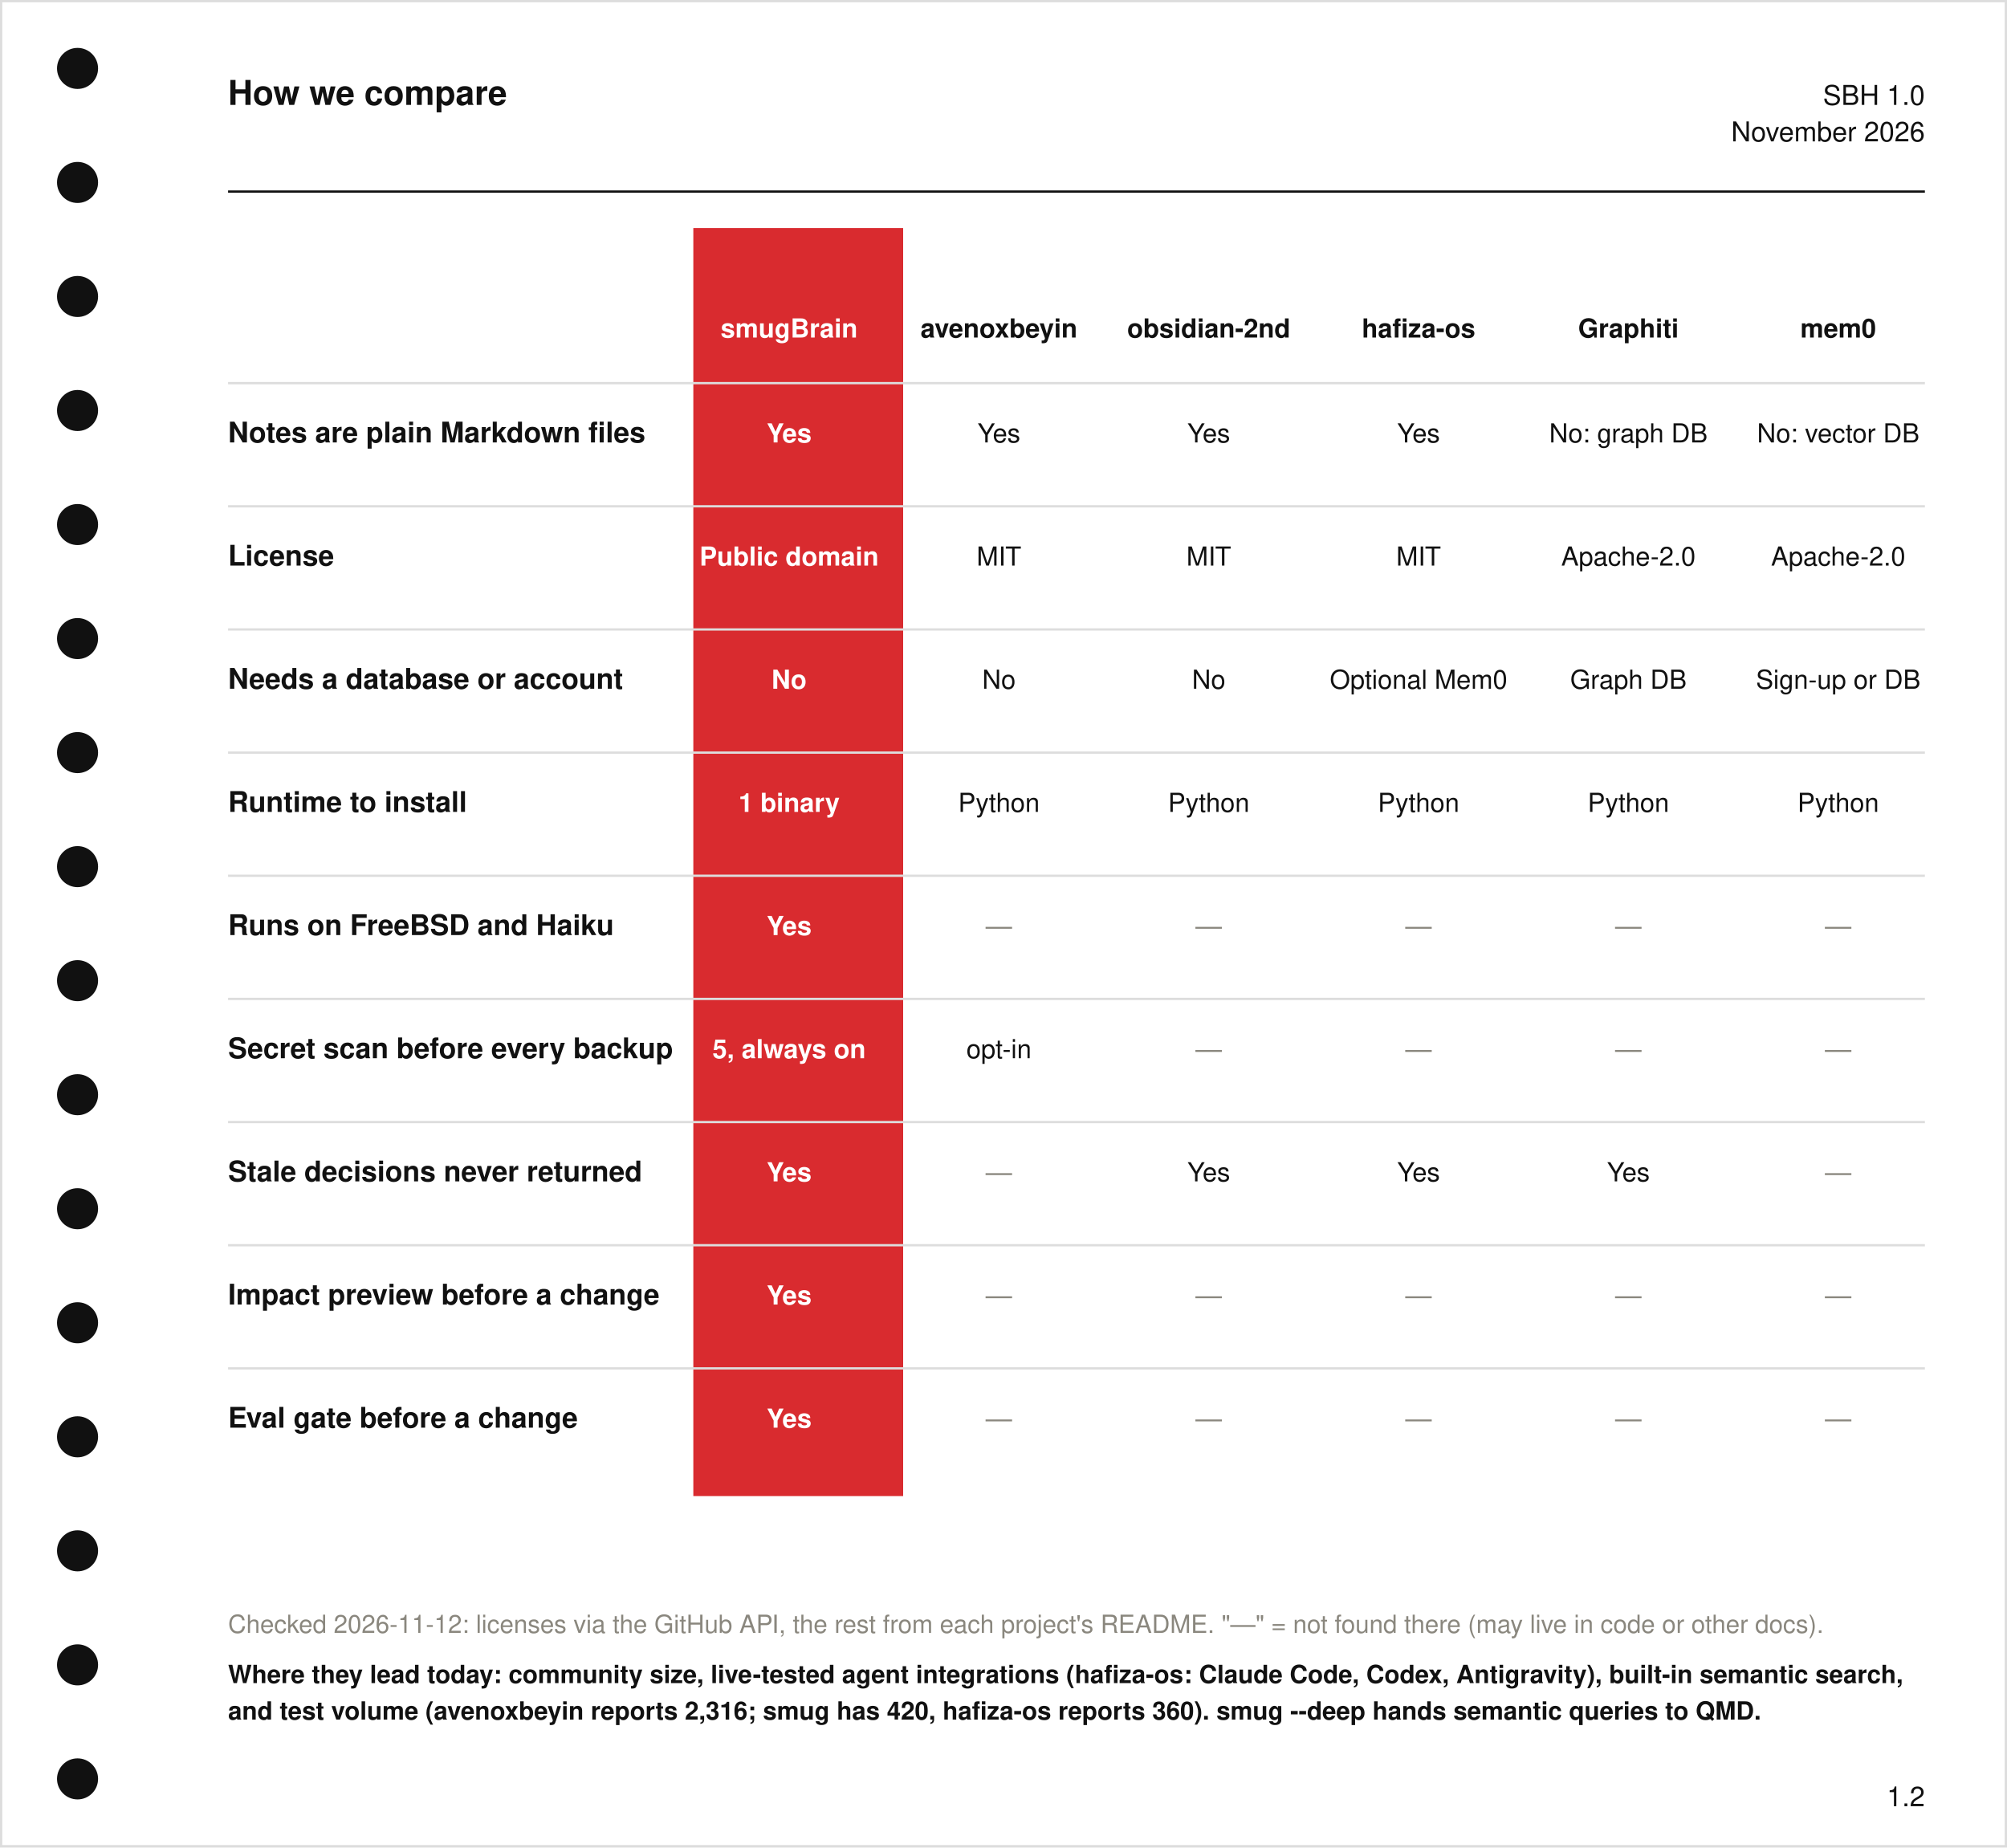
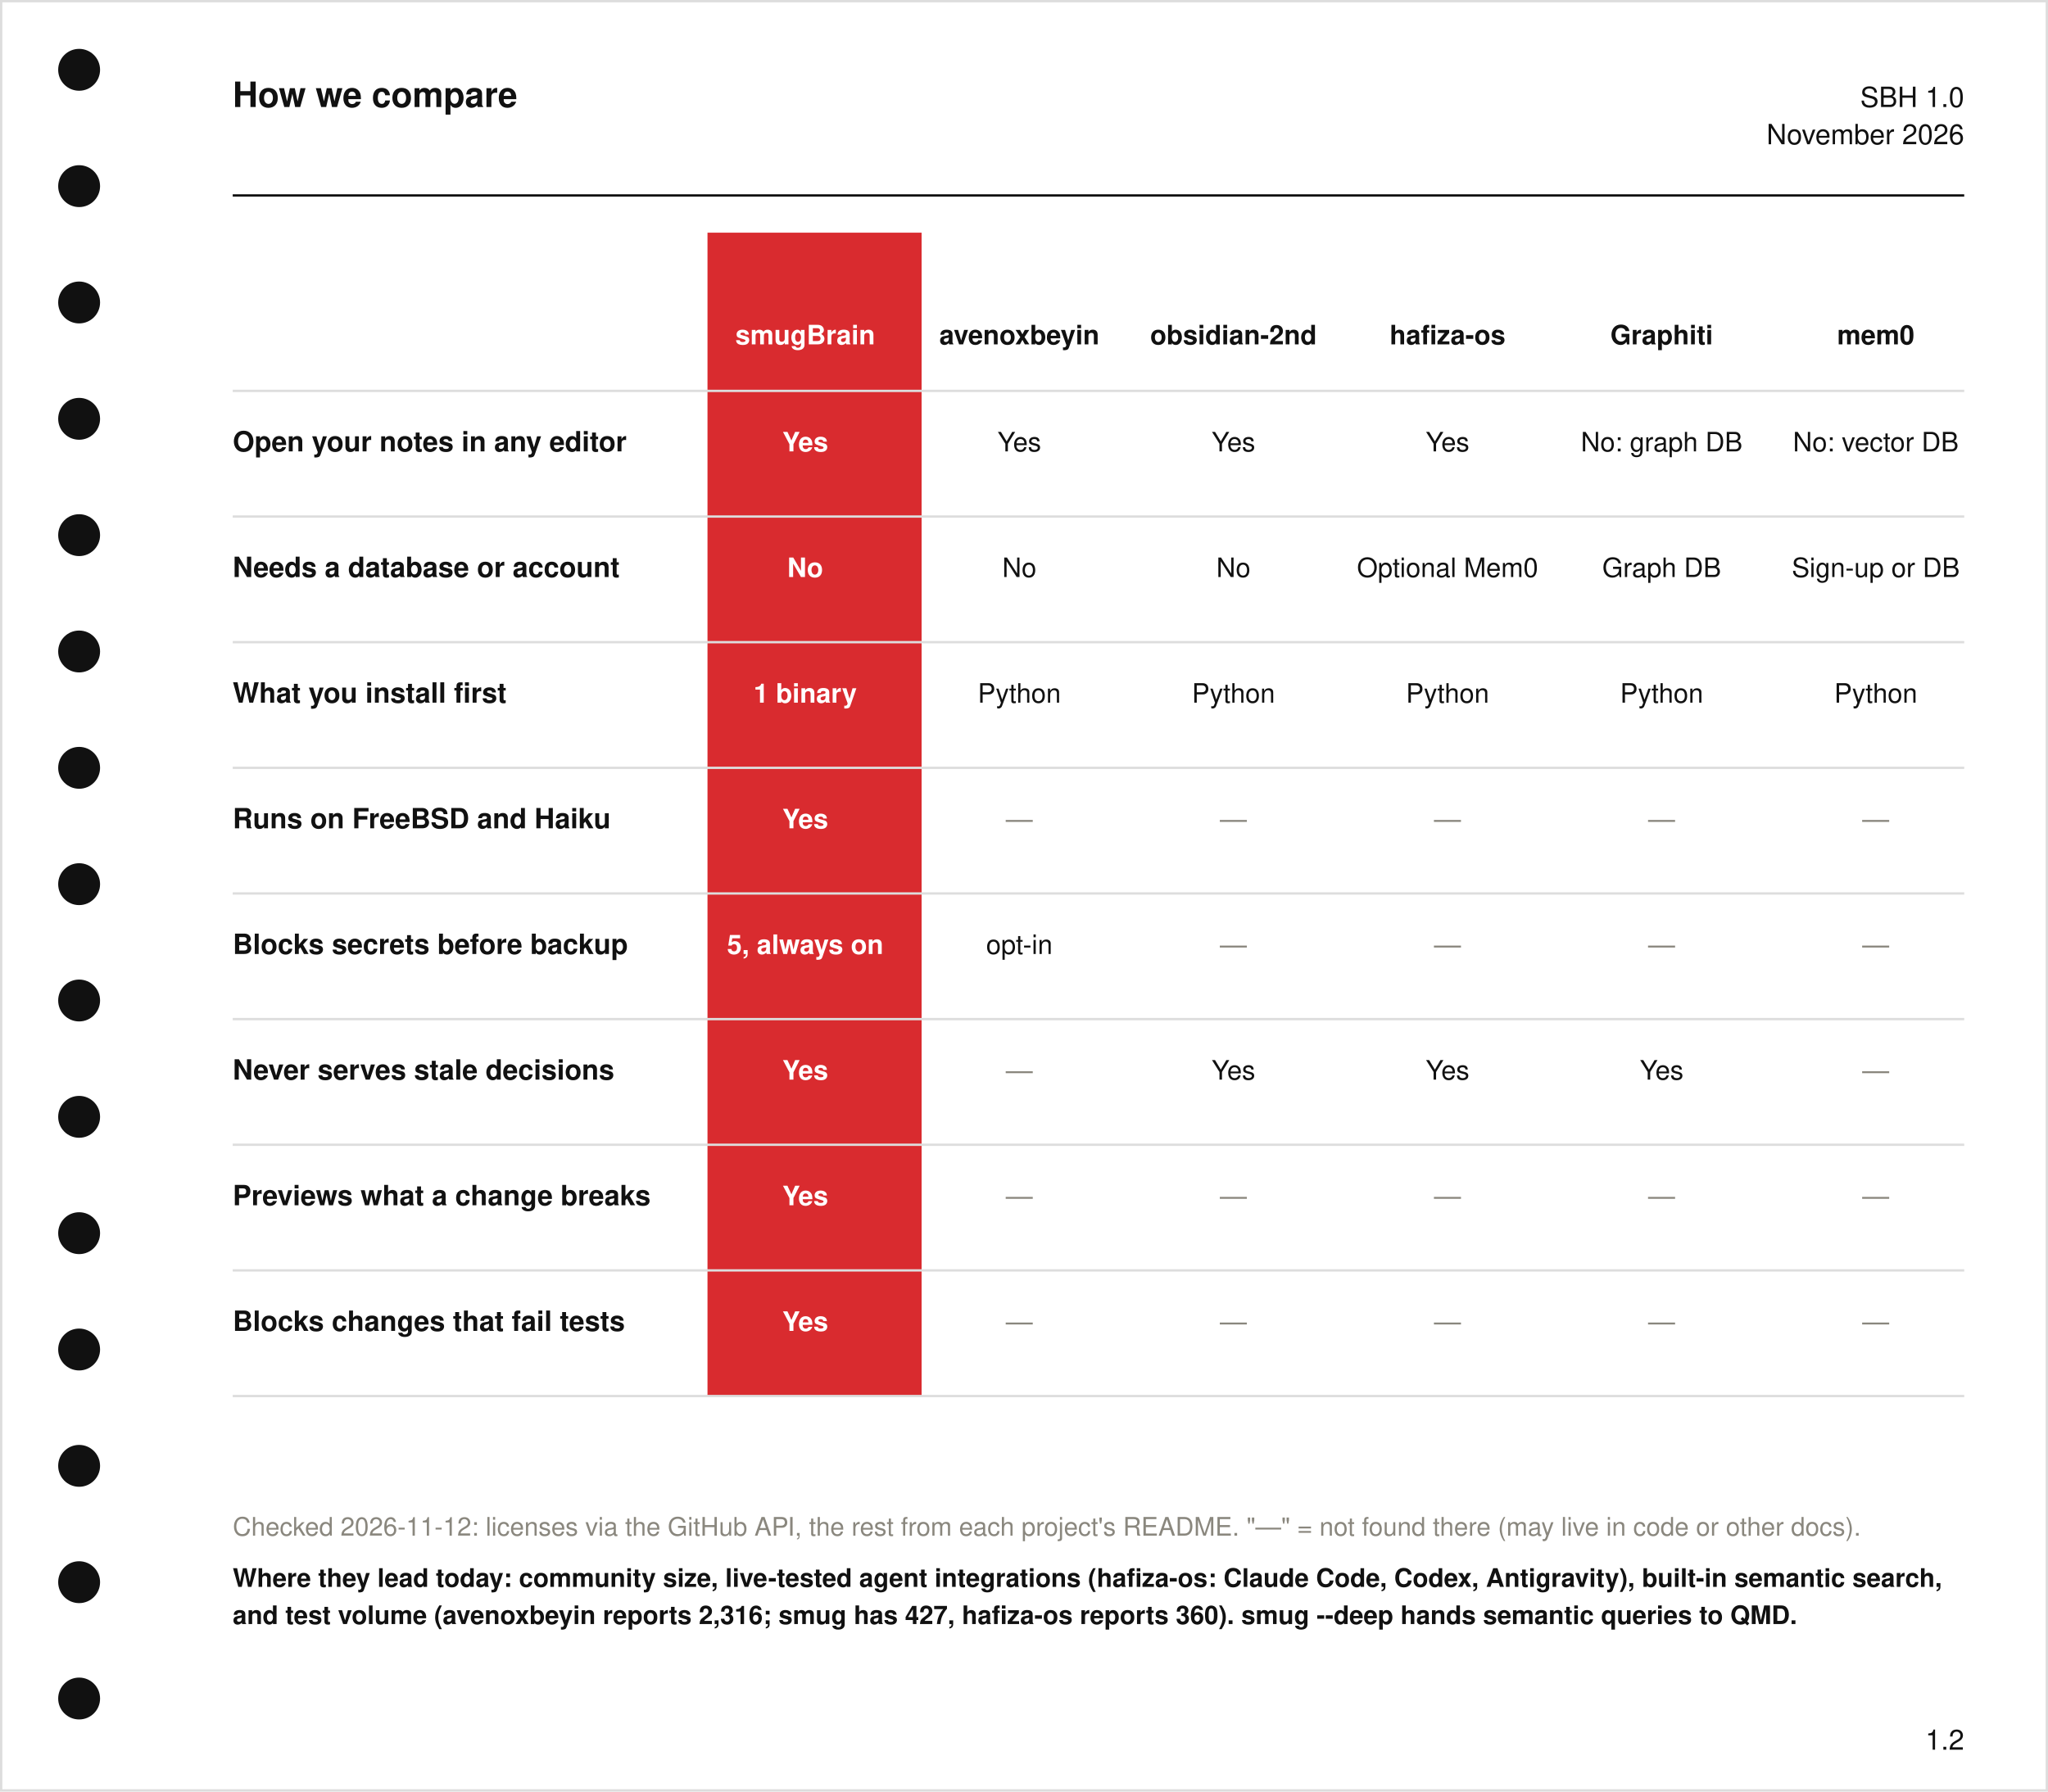
- <svg xmlns="http://www.w3.org/2000/svg" viewBox="0 0 880 810" width="880" height="810" font-family="Helvetica Neue, Helvetica, Arial, sans-serif" role="img" aria-label="How we compare">
-   <rect width="880" height="810" fill="#FFFFFF" />
-   <rect x=".5" y=".5" width="879" height="809" fill="none" stroke="#DDD" />
+ <svg xmlns="http://www.w3.org/2000/svg" viewBox="0 0 880 770" width="880" height="770" font-family="Helvetica Neue, Helvetica, Arial, sans-serif" role="img" aria-label="How we compare">
+   <rect width="880" height="770" fill="#FFFFFF" />
+   <rect x=".5" y=".5" width="879" height="769" fill="none" stroke="#DDD" />
  <circle cx="34" cy="30" r="9" fill="#111111" />
  <circle cx="34" cy="80" r="9" fill="#111111" />
  <circle cx="34" cy="130" r="9" fill="#111111" />
  <circle cx="34" cy="180" r="9" fill="#111111" />
  <circle cx="34" cy="230" r="9" fill="#111111" />
  <circle cx="34" cy="280" r="9" fill="#111111" />
  <circle cx="34" cy="330" r="9" fill="#111111" />
  <circle cx="34" cy="380" r="9" fill="#111111" />
  <circle cx="34" cy="430" r="9" fill="#111111" />
  <circle cx="34" cy="480" r="9" fill="#111111" />
  <circle cx="34" cy="530" r="9" fill="#111111" />
  <circle cx="34" cy="580" r="9" fill="#111111" />
  <circle cx="34" cy="630" r="9" fill="#111111" />
  <circle cx="34" cy="680" r="9" fill="#111111" />
  <circle cx="34" cy="730" r="9" fill="#111111" />
-   <circle cx="34" cy="780" r="9" fill="#111111" />
-   <text x="100" y="46" font-size="15" font-weight="700" fill="#111111" text-anchor="start">How we compare</text>
+   <text x="100" y="46" font-size="15" font-weight="700" fill="#111111">How we compare</text>
  <text x="844" y="46" font-size="12" font-weight="300" fill="#111111" text-anchor="end">SBH 1.0</text>
  <text x="844" y="62" font-size="12" font-weight="300" fill="#111111" text-anchor="end">November 2026</text>
  <line x1="100" y1="84" x2="844" y2="84" stroke="#111111" stroke-width="1" />
-   <rect x="304" y="100" width="92" height="556" fill="#D92B2F" />
+   <rect x="304" y="100" width="92" height="500" fill="#D92B2F" />
  <text x="346.0" y="148" font-size="11.5" font-weight="700" fill="#FFFFFF" text-anchor="middle">smugBrain</text>
  <text x="438.0" y="148" font-size="11.5" font-weight="700" fill="#111111" text-anchor="middle">avenoxbeyin</text>
  <text x="530.0" y="148" font-size="11.5" font-weight="700" fill="#111111" text-anchor="middle">obsidian-2nd</text>
  <text x="622.0" y="148" font-size="11.5" font-weight="700" fill="#111111" text-anchor="middle">hafiza-os</text>
  <text x="714.0" y="148" font-size="11.5" font-weight="700" fill="#111111" text-anchor="middle">Graphiti</text>
  <text x="806.0" y="148" font-size="11.5" font-weight="700" fill="#111111" text-anchor="middle">mem0</text>
  <line x1="100" y1="168" x2="844" y2="168" stroke="#DDD" />
-   <text x="100" y="194" font-size="12.5" font-weight="700" fill="#111111" text-anchor="start">Notes are plain Markdown files</text>
+   <text x="100" y="194" font-size="12" font-weight="700" fill="#111111">Open your notes in any editor</text>
  <text x="346.0" y="194" font-size="11.5" font-weight="700" fill="#FFFFFF" text-anchor="middle">Yes</text>
  <text x="438.0" y="194" font-size="11.5" font-weight="300" fill="#111111" text-anchor="middle">Yes</text>
  <text x="530.0" y="194" font-size="11.5" font-weight="300" fill="#111111" text-anchor="middle">Yes</text>
  <text x="622.0" y="194" font-size="11.5" font-weight="300" fill="#111111" text-anchor="middle">Yes</text>
  <text x="714.0" y="194" font-size="11.5" font-weight="300" fill="#111111" text-anchor="middle">No: graph DB</text>
  <text x="806.0" y="194" font-size="11.5" font-weight="300" fill="#111111" text-anchor="middle">No: vector DB</text>
  <line x1="100" y1="222" x2="844" y2="222" stroke="#DDD" />
-   <text x="100" y="248" font-size="12.5" font-weight="700" fill="#111111" text-anchor="start">License</text>
-   <text x="346.0" y="248" font-size="11.5" font-weight="700" fill="#FFFFFF" text-anchor="middle">Public domain</text>
-   <text x="438.0" y="248" font-size="11.5" font-weight="300" fill="#111111" text-anchor="middle">MIT</text>
-   <text x="530.0" y="248" font-size="11.5" font-weight="300" fill="#111111" text-anchor="middle">MIT</text>
-   <text x="622.0" y="248" font-size="11.5" font-weight="300" fill="#111111" text-anchor="middle">MIT</text>
-   <text x="714.0" y="248" font-size="11.5" font-weight="300" fill="#111111" text-anchor="middle">Apache-2.0</text>
-   <text x="806.0" y="248" font-size="11.5" font-weight="300" fill="#111111" text-anchor="middle">Apache-2.0</text>
+   <text x="100" y="248" font-size="12" font-weight="700" fill="#111111">Needs a database or account</text>
+   <text x="346.0" y="248" font-size="11.5" font-weight="700" fill="#FFFFFF" text-anchor="middle">No</text>
+   <text x="438.0" y="248" font-size="11.5" font-weight="300" fill="#111111" text-anchor="middle">No</text>
+   <text x="530.0" y="248" font-size="11.5" font-weight="300" fill="#111111" text-anchor="middle">No</text>
+   <text x="622.0" y="248" font-size="11.5" font-weight="300" fill="#111111" text-anchor="middle">Optional Mem0</text>
+   <text x="714.0" y="248" font-size="11.5" font-weight="300" fill="#111111" text-anchor="middle">Graph DB</text>
+   <text x="806.0" y="248" font-size="11.5" font-weight="300" fill="#111111" text-anchor="middle">Sign-up or DB</text>
  <line x1="100" y1="276" x2="844" y2="276" stroke="#DDD" />
-   <text x="100" y="302" font-size="12.5" font-weight="700" fill="#111111" text-anchor="start">Needs a database or account</text>
-   <text x="346.0" y="302" font-size="11.5" font-weight="700" fill="#FFFFFF" text-anchor="middle">No</text>
-   <text x="438.0" y="302" font-size="11.5" font-weight="300" fill="#111111" text-anchor="middle">No</text>
-   <text x="530.0" y="302" font-size="11.5" font-weight="300" fill="#111111" text-anchor="middle">No</text>
-   <text x="622.0" y="302" font-size="11.5" font-weight="300" fill="#111111" text-anchor="middle">Optional Mem0</text>
-   <text x="714.0" y="302" font-size="11.5" font-weight="300" fill="#111111" text-anchor="middle">Graph DB</text>
-   <text x="806.0" y="302" font-size="11.5" font-weight="300" fill="#111111" text-anchor="middle">Sign-up or DB</text>
+   <text x="100" y="302" font-size="12" font-weight="700" fill="#111111">What you install first</text>
+   <text x="346.0" y="302" font-size="11.5" font-weight="700" fill="#FFFFFF" text-anchor="middle">1 binary</text>
+   <text x="438.0" y="302" font-size="11.5" font-weight="300" fill="#111111" text-anchor="middle">Python</text>
+   <text x="530.0" y="302" font-size="11.5" font-weight="300" fill="#111111" text-anchor="middle">Python</text>
+   <text x="622.0" y="302" font-size="11.5" font-weight="300" fill="#111111" text-anchor="middle">Python</text>
+   <text x="714.0" y="302" font-size="11.5" font-weight="300" fill="#111111" text-anchor="middle">Python</text>
+   <text x="806.0" y="302" font-size="11.5" font-weight="300" fill="#111111" text-anchor="middle">Python</text>
  <line x1="100" y1="330" x2="844" y2="330" stroke="#DDD" />
-   <text x="100" y="356" font-size="12.5" font-weight="700" fill="#111111" text-anchor="start">Runtime to install</text>
-   <text x="346.0" y="356" font-size="11.5" font-weight="700" fill="#FFFFFF" text-anchor="middle">1 binary</text>
-   <text x="438.0" y="356" font-size="11.5" font-weight="300" fill="#111111" text-anchor="middle">Python</text>
-   <text x="530.0" y="356" font-size="11.5" font-weight="300" fill="#111111" text-anchor="middle">Python</text>
-   <text x="622.0" y="356" font-size="11.5" font-weight="300" fill="#111111" text-anchor="middle">Python</text>
-   <text x="714.0" y="356" font-size="11.5" font-weight="300" fill="#111111" text-anchor="middle">Python</text>
-   <text x="806.0" y="356" font-size="11.5" font-weight="300" fill="#111111" text-anchor="middle">Python</text>
+   <text x="100" y="356" font-size="12" font-weight="700" fill="#111111">Runs on FreeBSD and Haiku</text>
+   <text x="346.0" y="356" font-size="11.5" font-weight="700" fill="#FFFFFF" text-anchor="middle">Yes</text>
+   <text x="438.0" y="356" font-size="11.5" font-weight="300" fill="#8A877E" text-anchor="middle">—</text>
+   <text x="530.0" y="356" font-size="11.5" font-weight="300" fill="#8A877E" text-anchor="middle">—</text>
+   <text x="622.0" y="356" font-size="11.5" font-weight="300" fill="#8A877E" text-anchor="middle">—</text>
+   <text x="714.0" y="356" font-size="11.5" font-weight="300" fill="#8A877E" text-anchor="middle">—</text>
+   <text x="806.0" y="356" font-size="11.5" font-weight="300" fill="#8A877E" text-anchor="middle">—</text>
  <line x1="100" y1="384" x2="844" y2="384" stroke="#DDD" />
-   <text x="100" y="410" font-size="12.5" font-weight="700" fill="#111111" text-anchor="start">Runs on FreeBSD and Haiku</text>
-   <text x="346.0" y="410" font-size="11.5" font-weight="700" fill="#FFFFFF" text-anchor="middle">Yes</text>
-   <text x="438.0" y="410" font-size="11.5" font-weight="300" fill="#8A877E" text-anchor="middle">—</text>
+   <text x="100" y="410" font-size="12" font-weight="700" fill="#111111">Blocks secrets before backup</text>
+   <text x="346.0" y="410" font-size="11.5" font-weight="700" fill="#FFFFFF" text-anchor="middle">5, always on</text>
+   <text x="438.0" y="410" font-size="11.5" font-weight="300" fill="#111111" text-anchor="middle">opt-in</text>
  <text x="530.0" y="410" font-size="11.5" font-weight="300" fill="#8A877E" text-anchor="middle">—</text>
  <text x="622.0" y="410" font-size="11.5" font-weight="300" fill="#8A877E" text-anchor="middle">—</text>
  <text x="714.0" y="410" font-size="11.5" font-weight="300" fill="#8A877E" text-anchor="middle">—</text>
  <text x="806.0" y="410" font-size="11.5" font-weight="300" fill="#8A877E" text-anchor="middle">—</text>
  <line x1="100" y1="438" x2="844" y2="438" stroke="#DDD" />
-   <text x="100" y="464" font-size="12.5" font-weight="700" fill="#111111" text-anchor="start">Secret scan before every backup</text>
-   <text x="346.0" y="464" font-size="11.5" font-weight="700" fill="#FFFFFF" text-anchor="middle">5, always on</text>
-   <text x="438.0" y="464" font-size="11.5" font-weight="300" fill="#111111" text-anchor="middle">opt-in</text>
-   <text x="530.0" y="464" font-size="11.5" font-weight="300" fill="#8A877E" text-anchor="middle">—</text>
-   <text x="622.0" y="464" font-size="11.5" font-weight="300" fill="#8A877E" text-anchor="middle">—</text>
-   <text x="714.0" y="464" font-size="11.5" font-weight="300" fill="#8A877E" text-anchor="middle">—</text>
+   <text x="100" y="464" font-size="12" font-weight="700" fill="#111111">Never serves stale decisions</text>
+   <text x="346.0" y="464" font-size="11.5" font-weight="700" fill="#FFFFFF" text-anchor="middle">Yes</text>
+   <text x="438.0" y="464" font-size="11.5" font-weight="300" fill="#8A877E" text-anchor="middle">—</text>
+   <text x="530.0" y="464" font-size="11.5" font-weight="300" fill="#111111" text-anchor="middle">Yes</text>
+   <text x="622.0" y="464" font-size="11.5" font-weight="300" fill="#111111" text-anchor="middle">Yes</text>
+   <text x="714.0" y="464" font-size="11.5" font-weight="300" fill="#111111" text-anchor="middle">Yes</text>
  <text x="806.0" y="464" font-size="11.5" font-weight="300" fill="#8A877E" text-anchor="middle">—</text>
  <line x1="100" y1="492" x2="844" y2="492" stroke="#DDD" />
-   <text x="100" y="518" font-size="12.5" font-weight="700" fill="#111111" text-anchor="start">Stale decisions never returned</text>
+   <text x="100" y="518" font-size="12" font-weight="700" fill="#111111">Previews what a change breaks</text>
  <text x="346.0" y="518" font-size="11.5" font-weight="700" fill="#FFFFFF" text-anchor="middle">Yes</text>
  <text x="438.0" y="518" font-size="11.5" font-weight="300" fill="#8A877E" text-anchor="middle">—</text>
-   <text x="530.0" y="518" font-size="11.5" font-weight="300" fill="#111111" text-anchor="middle">Yes</text>
-   <text x="622.0" y="518" font-size="11.5" font-weight="300" fill="#111111" text-anchor="middle">Yes</text>
-   <text x="714.0" y="518" font-size="11.5" font-weight="300" fill="#111111" text-anchor="middle">Yes</text>
+   <text x="530.0" y="518" font-size="11.5" font-weight="300" fill="#8A877E" text-anchor="middle">—</text>
+   <text x="622.0" y="518" font-size="11.5" font-weight="300" fill="#8A877E" text-anchor="middle">—</text>
+   <text x="714.0" y="518" font-size="11.5" font-weight="300" fill="#8A877E" text-anchor="middle">—</text>
  <text x="806.0" y="518" font-size="11.5" font-weight="300" fill="#8A877E" text-anchor="middle">—</text>
  <line x1="100" y1="546" x2="844" y2="546" stroke="#DDD" />
-   <text x="100" y="572" font-size="12.5" font-weight="700" fill="#111111" text-anchor="start">Impact preview before a change</text>
+   <text x="100" y="572" font-size="12" font-weight="700" fill="#111111">Blocks changes that fail tests</text>
  <text x="346.0" y="572" font-size="11.5" font-weight="700" fill="#FFFFFF" text-anchor="middle">Yes</text>
  <text x="438.0" y="572" font-size="11.5" font-weight="300" fill="#8A877E" text-anchor="middle">—</text>
  <text x="530.0" y="572" font-size="11.5" font-weight="300" fill="#8A877E" text-anchor="middle">—</text>
  <text x="622.0" y="572" font-size="11.5" font-weight="300" fill="#8A877E" text-anchor="middle">—</text>
  <text x="714.0" y="572" font-size="11.5" font-weight="300" fill="#8A877E" text-anchor="middle">—</text>
  <text x="806.0" y="572" font-size="11.5" font-weight="300" fill="#8A877E" text-anchor="middle">—</text>
  <line x1="100" y1="600" x2="844" y2="600" stroke="#DDD" />
-   <text x="100" y="626" font-size="12.5" font-weight="700" fill="#111111" text-anchor="start">Eval gate before a change</text>
-   <text x="346.0" y="626" font-size="11.5" font-weight="700" fill="#FFFFFF" text-anchor="middle">Yes</text>
-   <text x="438.0" y="626" font-size="11.5" font-weight="300" fill="#8A877E" text-anchor="middle">—</text>
-   <text x="530.0" y="626" font-size="11.5" font-weight="300" fill="#8A877E" text-anchor="middle">—</text>
-   <text x="622.0" y="626" font-size="11.5" font-weight="300" fill="#8A877E" text-anchor="middle">—</text>
-   <text x="714.0" y="626" font-size="11.5" font-weight="300" fill="#8A877E" text-anchor="middle">—</text>
-   <text x="806.0" y="626" font-size="11.5" font-weight="300" fill="#8A877E" text-anchor="middle">—</text>
-   <text x="100" y="716" font-size="11" font-weight="300" fill="#8A877E" text-anchor="start">Checked 2026-11-12: licenses via the GitHub API, the rest from each project's README. "—" = not found there (may live in code or other docs).</text>
-   <text x="100" y="738" font-size="11" font-weight="700" fill="#111111" text-anchor="start">Where they lead today: community size, live-tested agent integrations (hafiza-os: Claude Code, Codex, Antigravity), built-in semantic search,</text>
-   <text x="100" y="754" font-size="11" font-weight="700" fill="#111111" text-anchor="start">and test volume (avenoxbeyin reports 2,316; smug has 420, hafiza-os reports 360). smug --deep hands semantic queries to QMD.</text>
-   <text x="844" y="792" font-size="12" font-weight="300" fill="#111111" text-anchor="end">1.2</text>
+   <text x="100" y="660" font-size="11" font-weight="300" fill="#8A877E">Checked 2026-11-12: licenses via the GitHub API, the rest from each project's README. "—" = not found there (may live in code or other docs).</text>
+   <text x="100" y="682" font-size="11" font-weight="700" fill="#111111">Where they lead today: community size, live-tested agent integrations (hafiza-os: Claude Code, Codex, Antigravity), built-in semantic search,</text>
+   <text x="100" y="698" font-size="11" font-weight="700" fill="#111111">and test volume (avenoxbeyin reports 2,316; smug has 427, hafiza-os reports 360). smug --deep hands semantic queries to QMD.</text>
+   <text x="844" y="752" font-size="12" font-weight="300" fill="#111111" text-anchor="end">1.2</text>
</svg>
